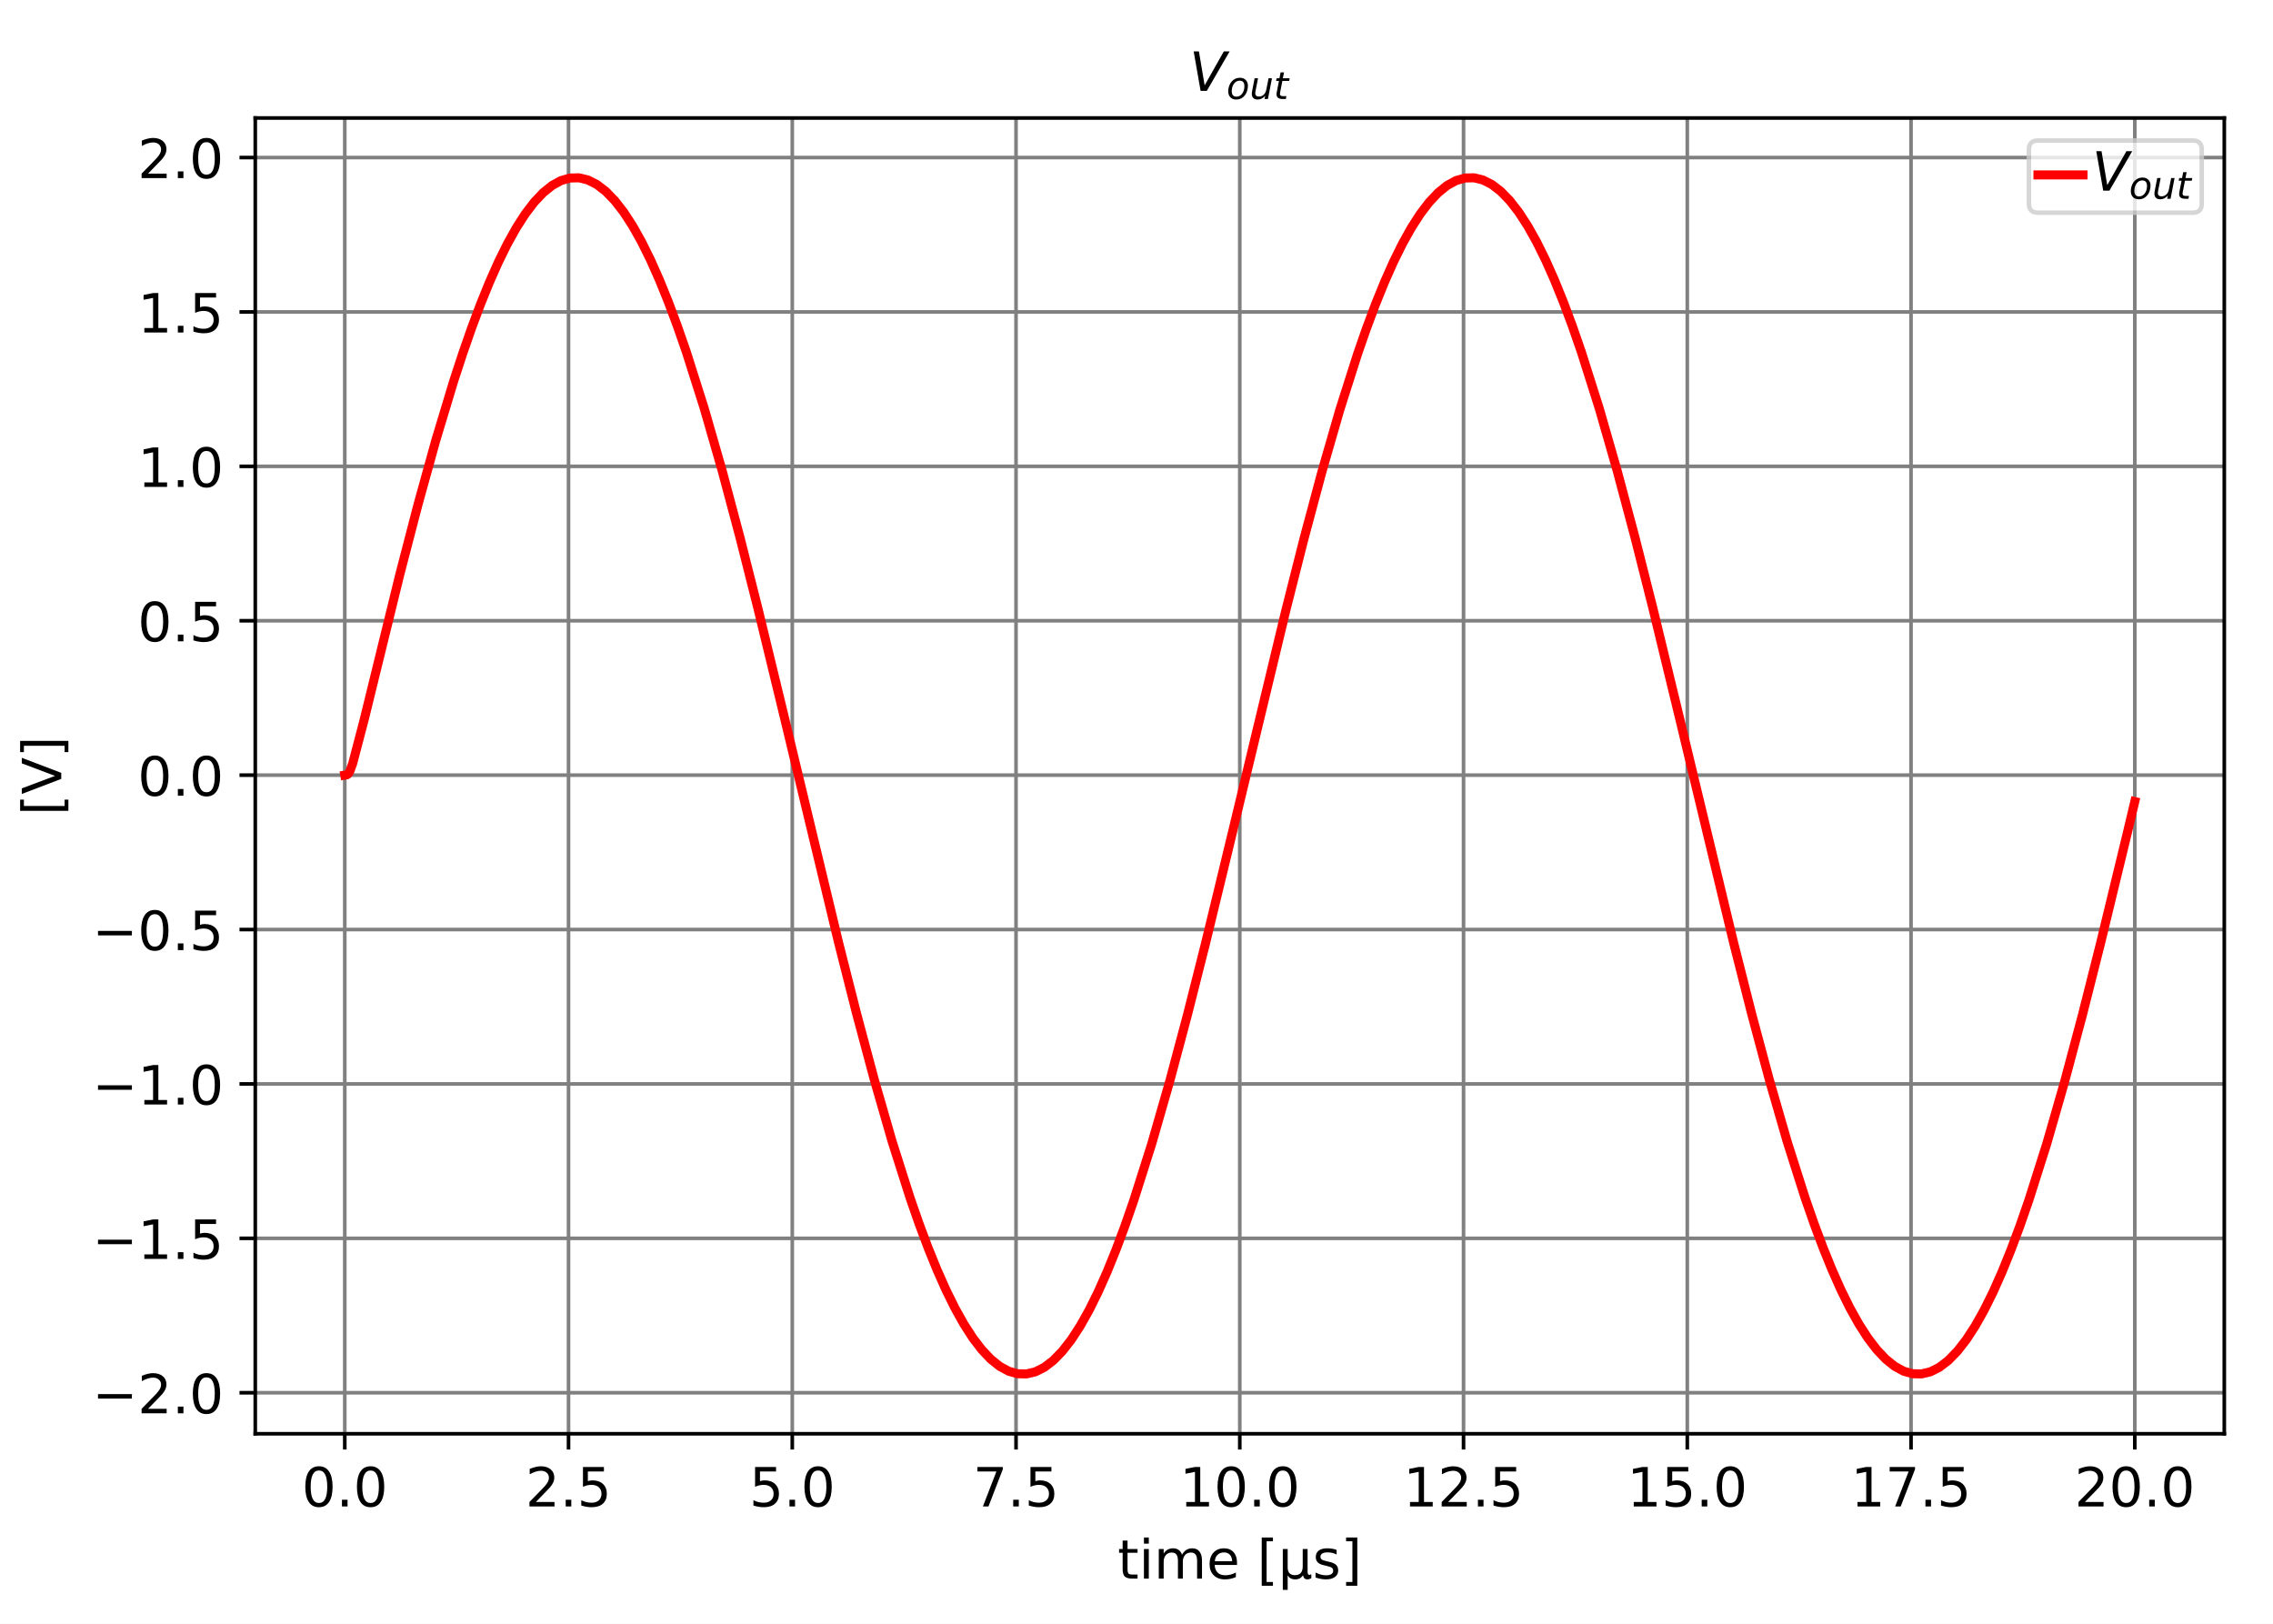
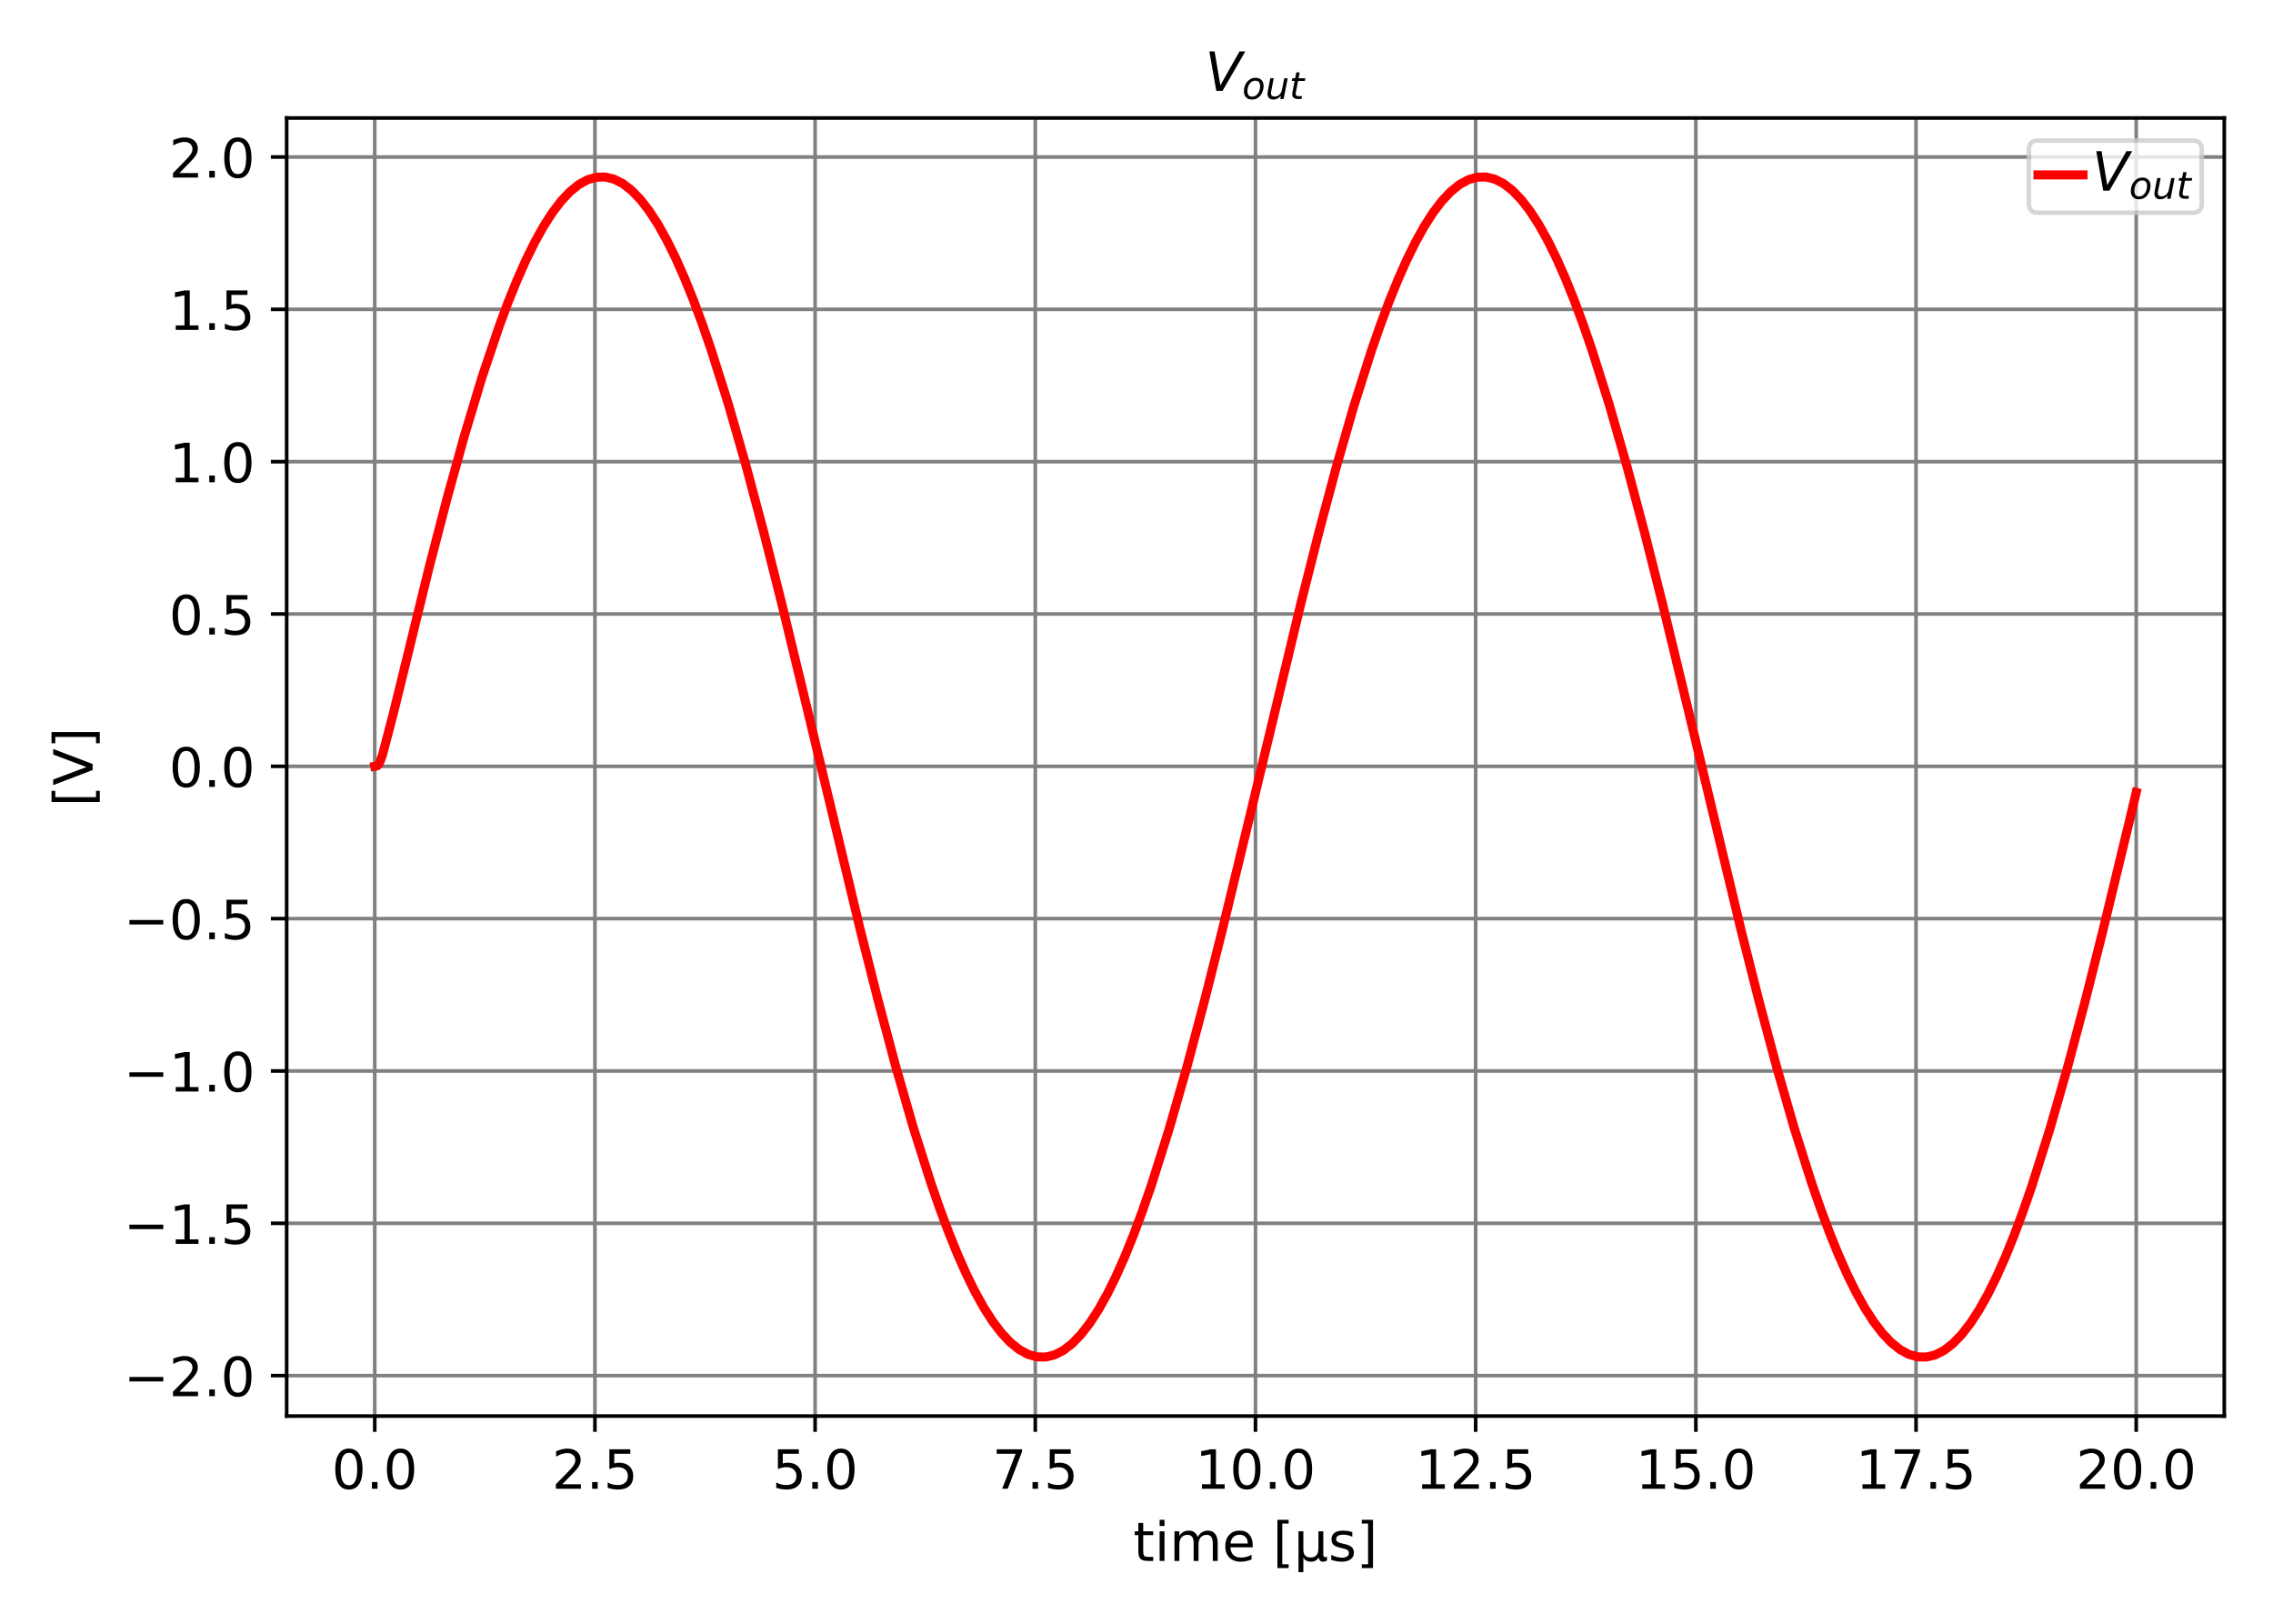
<svg xmlns="http://www.w3.org/2000/svg" xmlns:xlink="http://www.w3.org/1999/xlink" width="504pt" height="360pt" viewBox="0 0 504 360" version="1.1">
  <defs>
    <style type="text/css">*{stroke-linejoin: round; stroke-linecap: butt}</style>
  </defs>
  <g id="figure_1">
    <g id="patch_1">
      <path d="M 0 360  L 504 360  L 504 0  L 0 0  z " style="fill: #ffffff" />
    </g>
    <g id="axes_1">
      <g id="patch_2">
-         <path d="M 56.602 317.878  L 493.2 317.878  L 493.2 26.16  L 56.602 26.16  z " style="fill: #ffffff" />
+         <path d="M 63.563 313.957  L 493.2 313.957  L 493.2 26.16  L 63.563 26.16  z " style="fill: #ffffff" />
      </g>
      <g id="matplotlib.axis_1">
        <g id="xtick_1">
          <g id="line2d_1">
-             <path d="M 76.448 317.878  L 76.448 26.16  " clip-path="url(#p0d0475e244)" style="fill: none; stroke: #808080; stroke-width: 0.8; stroke-linecap: square" />
+             <path d="M 83.092 313.957  L 83.092 26.16  " clip-path="url(#p1dfd8fef47)" style="fill: none; stroke: #808080; stroke-width: 0.8; stroke-linecap: square" />
          </g>
          <g id="line2d_2">
            <defs>
-               <path id="md928098501" d="M 0 0  L 0 3.5  " style="stroke: #000000; stroke-width: 0.8" />
+               <path id="mad2e14d6d6" d="M 0 0  L 0 3.5  " style="stroke: #000000; stroke-width: 0.8" />
            </defs>
            <g>
-               <use xlink:href="#md928098501" x="76.448" y="317.878" style="stroke: #000000; stroke-width: 0.8" />
+               <use xlink:href="#mad2e14d6d6" x="83.092" y="313.957" style="stroke: #000000; stroke-width: 0.8" />
            </g>
          </g>
          <g id="text_1">
-             <g transform="translate(66.90582 333.9948) scale(0.12 -0.12)">
+             <g transform="translate(73.5499 330.0744) scale(0.12 -0.12)">
              <defs>
                <path id="DejaVuSans-13" d="M 2034 4250  Q 1547 4250 1301 3770  Q 1056 3291 1056 2328  Q 1056 1369 1301 889  Q 1547 409 2034 409  Q 2525 409 2770 889  Q 3016 1369 3016 2328  Q 3016 3291 2770 3770  Q 2525 4250 2034 4250  z M 2034 4750  Q 2819 4750 3233 4129  Q 3647 3509 3647 2328  Q 3647 1150 3233 529  Q 2819 -91 2034 -91  Q 1250 -91 836 529  Q 422 1150 422 2328  Q 422 3509 836 4129  Q 1250 4750 2034 4750  z " transform="scale(0.015625)" />
                <path id="DejaVuSans-11" d="M 684 794  L 1344 794  L 1344 0  L 684 0  L 684 794  z " transform="scale(0.015625)" />
              </defs>
              <use xlink:href="#DejaVuSans-13" />
              <use xlink:href="#DejaVuSans-11" transform="translate(63.625 0)" />
              <use xlink:href="#DejaVuSans-13" transform="translate(95.40625 0)" />
            </g>
          </g>
        </g>
        <g id="xtick_2">
          <g id="line2d_3">
-             <path d="M 126.061 317.878  L 126.061 26.16  " clip-path="url(#p0d0475e244)" style="fill: none; stroke: #808080; stroke-width: 0.8; stroke-linecap: square" />
+             <path d="M 131.914 313.957  L 131.914 26.16  " clip-path="url(#p1dfd8fef47)" style="fill: none; stroke: #808080; stroke-width: 0.8; stroke-linecap: square" />
          </g>
          <g id="line2d_4">
            <g>
-               <use xlink:href="#md928098501" x="126.061" y="317.878" style="stroke: #000000; stroke-width: 0.8" />
+               <use xlink:href="#mad2e14d6d6" x="131.914" y="313.957" style="stroke: #000000; stroke-width: 0.8" />
            </g>
          </g>
          <g id="text_2">
-             <g transform="translate(116.5192 333.9948) scale(0.12 -0.12)">
+             <g transform="translate(122.3723 330.0744) scale(0.12 -0.12)">
              <defs>
                <path id="DejaVuSans-15" d="M 1228 531  L 3431 531  L 3431 0  L 469 0  L 469 531  Q 828 903 1448 1529  Q 2069 2156 2228 2338  Q 2531 2678 2651 2914  Q 2772 3150 2772 3378  Q 2772 3750 2511 3984  Q 2250 4219 1831 4219  Q 1534 4219 1204 4116  Q 875 4013 500 3803  L 500 4441  Q 881 4594 1212 4672  Q 1544 4750 1819 4750  Q 2544 4750 2975 4387  Q 3406 4025 3406 3419  Q 3406 3131 3298 2873  Q 3191 2616 2906 2266  Q 2828 2175 2409 1742  Q 1991 1309 1228 531  z " transform="scale(0.015625)" />
                <path id="DejaVuSans-18" d="M 691 4666  L 3169 4666  L 3169 4134  L 1269 4134  L 1269 2991  Q 1406 3038 1543 3061  Q 1681 3084 1819 3084  Q 2600 3084 3056 2656  Q 3513 2228 3513 1497  Q 3513 744 3044 326  Q 2575 -91 1722 -91  Q 1428 -91 1123 -41  Q 819 9 494 109  L 494 744  Q 775 591 1075 516  Q 1375 441 1709 441  Q 2250 441 2565 725  Q 2881 1009 2881 1497  Q 2881 1984 2565 2268  Q 2250 2553 1709 2553  Q 1456 2553 1204 2497  Q 953 2441 691 2322  L 691 4666  z " transform="scale(0.015625)" />
              </defs>
              <use xlink:href="#DejaVuSans-15" />
              <use xlink:href="#DejaVuSans-11" transform="translate(63.625 0)" />
              <use xlink:href="#DejaVuSans-18" transform="translate(95.40625 0)" />
            </g>
          </g>
        </g>
        <g id="xtick_3">
          <g id="line2d_5">
-             <path d="M 175.674 317.878  L 175.674 26.16  " clip-path="url(#p0d0475e244)" style="fill: none; stroke: #808080; stroke-width: 0.8; stroke-linecap: square" />
+             <path d="M 180.737 313.957  L 180.737 26.16  " clip-path="url(#p1dfd8fef47)" style="fill: none; stroke: #808080; stroke-width: 0.8; stroke-linecap: square" />
          </g>
          <g id="line2d_6">
            <g>
-               <use xlink:href="#md928098501" x="175.674" y="317.878" style="stroke: #000000; stroke-width: 0.8" />
+               <use xlink:href="#mad2e14d6d6" x="180.737" y="313.957" style="stroke: #000000; stroke-width: 0.8" />
            </g>
          </g>
          <g id="text_3">
-             <g transform="translate(166.1326 333.9948) scale(0.12 -0.12)">
+             <g transform="translate(171.1947 330.0744) scale(0.12 -0.12)">
              <use xlink:href="#DejaVuSans-18" />
              <use xlink:href="#DejaVuSans-11" transform="translate(63.625 0)" />
              <use xlink:href="#DejaVuSans-13" transform="translate(95.40625 0)" />
            </g>
          </g>
        </g>
        <g id="xtick_4">
          <g id="line2d_7">
-             <path d="M 225.288 317.878  L 225.288 26.16  " clip-path="url(#p0d0475e244)" style="fill: none; stroke: #808080; stroke-width: 0.8; stroke-linecap: square" />
+             <path d="M 229.559 313.957  L 229.559 26.16  " clip-path="url(#p1dfd8fef47)" style="fill: none; stroke: #808080; stroke-width: 0.8; stroke-linecap: square" />
          </g>
          <g id="line2d_8">
            <g>
-               <use xlink:href="#md928098501" x="225.288" y="317.878" style="stroke: #000000; stroke-width: 0.8" />
+               <use xlink:href="#mad2e14d6d6" x="229.559" y="313.957" style="stroke: #000000; stroke-width: 0.8" />
            </g>
          </g>
          <g id="text_4">
-             <g transform="translate(215.7459 333.9948) scale(0.12 -0.12)">
+             <g transform="translate(220.0171 330.0744) scale(0.12 -0.12)">
              <defs>
                <path id="DejaVuSans-1a" d="M 525 4666  L 3525 4666  L 3525 4397  L 1831 0  L 1172 0  L 2766 4134  L 525 4134  L 525 4666  z " transform="scale(0.015625)" />
              </defs>
              <use xlink:href="#DejaVuSans-1a" />
              <use xlink:href="#DejaVuSans-11" transform="translate(63.625 0)" />
              <use xlink:href="#DejaVuSans-18" transform="translate(95.40625 0)" />
            </g>
          </g>
        </g>
        <g id="xtick_5">
          <g id="line2d_9">
-             <path d="M 274.901 317.878  L 274.901 26.16  " clip-path="url(#p0d0475e244)" style="fill: none; stroke: #808080; stroke-width: 0.8; stroke-linecap: square" />
+             <path d="M 278.381 313.957  L 278.381 26.16  " clip-path="url(#p1dfd8fef47)" style="fill: none; stroke: #808080; stroke-width: 0.8; stroke-linecap: square" />
          </g>
          <g id="line2d_10">
            <g>
-               <use xlink:href="#md928098501" x="274.901" y="317.878" style="stroke: #000000; stroke-width: 0.8" />
+               <use xlink:href="#mad2e14d6d6" x="278.381" y="313.957" style="stroke: #000000; stroke-width: 0.8" />
            </g>
          </g>
          <g id="text_5">
-             <g transform="translate(261.5418 333.9948) scale(0.12 -0.12)">
+             <g transform="translate(265.022 330.0744) scale(0.12 -0.12)">
              <defs>
                <path id="DejaVuSans-14" d="M 794 531  L 1825 531  L 1825 4091  L 703 3866  L 703 4441  L 1819 4666  L 2450 4666  L 2450 531  L 3481 531  L 3481 0  L 794 0  L 794 531  z " transform="scale(0.015625)" />
              </defs>
              <use xlink:href="#DejaVuSans-14" />
              <use xlink:href="#DejaVuSans-13" transform="translate(63.625 0)" />
              <use xlink:href="#DejaVuSans-11" transform="translate(127.25 0)" />
              <use xlink:href="#DejaVuSans-13" transform="translate(159.0312 0)" />
            </g>
          </g>
        </g>
        <g id="xtick_6">
          <g id="line2d_11">
-             <path d="M 324.515 317.878  L 324.515 26.16  " clip-path="url(#p0d0475e244)" style="fill: none; stroke: #808080; stroke-width: 0.8; stroke-linecap: square" />
+             <path d="M 327.204 313.957  L 327.204 26.16  " clip-path="url(#p1dfd8fef47)" style="fill: none; stroke: #808080; stroke-width: 0.8; stroke-linecap: square" />
          </g>
          <g id="line2d_12">
            <g>
-               <use xlink:href="#md928098501" x="324.515" y="317.878" style="stroke: #000000; stroke-width: 0.8" />
+               <use xlink:href="#mad2e14d6d6" x="327.204" y="313.957" style="stroke: #000000; stroke-width: 0.8" />
            </g>
          </g>
          <g id="text_6">
-             <g transform="translate(311.1552 333.9948) scale(0.12 -0.12)">
+             <g transform="translate(313.8444 330.0744) scale(0.12 -0.12)">
              <use xlink:href="#DejaVuSans-14" />
              <use xlink:href="#DejaVuSans-15" transform="translate(63.625 0)" />
              <use xlink:href="#DejaVuSans-11" transform="translate(127.25 0)" />
              <use xlink:href="#DejaVuSans-18" transform="translate(159.0312 0)" />
            </g>
          </g>
        </g>
        <g id="xtick_7">
          <g id="line2d_13">
-             <path d="M 374.128 317.878  L 374.128 26.16  " clip-path="url(#p0d0475e244)" style="fill: none; stroke: #808080; stroke-width: 0.8; stroke-linecap: square" />
+             <path d="M 376.026 313.957  L 376.026 26.16  " clip-path="url(#p1dfd8fef47)" style="fill: none; stroke: #808080; stroke-width: 0.8; stroke-linecap: square" />
          </g>
          <g id="line2d_14">
            <g>
-               <use xlink:href="#md928098501" x="374.128" y="317.878" style="stroke: #000000; stroke-width: 0.8" />
+               <use xlink:href="#mad2e14d6d6" x="376.026" y="313.957" style="stroke: #000000; stroke-width: 0.8" />
            </g>
          </g>
          <g id="text_7">
-             <g transform="translate(360.7685 333.9948) scale(0.12 -0.12)">
+             <g transform="translate(362.6668 330.0744) scale(0.12 -0.12)">
              <use xlink:href="#DejaVuSans-14" />
              <use xlink:href="#DejaVuSans-18" transform="translate(63.625 0)" />
              <use xlink:href="#DejaVuSans-11" transform="translate(127.25 0)" />
              <use xlink:href="#DejaVuSans-13" transform="translate(159.0312 0)" />
            </g>
          </g>
        </g>
        <g id="xtick_8">
          <g id="line2d_15">
-             <path d="M 423.741 317.878  L 423.741 26.16  " clip-path="url(#p0d0475e244)" style="fill: none; stroke: #808080; stroke-width: 0.8; stroke-linecap: square" />
+             <path d="M 424.849 313.957  L 424.849 26.16  " clip-path="url(#p1dfd8fef47)" style="fill: none; stroke: #808080; stroke-width: 0.8; stroke-linecap: square" />
          </g>
          <g id="line2d_16">
            <g>
-               <use xlink:href="#md928098501" x="423.741" y="317.878" style="stroke: #000000; stroke-width: 0.8" />
+               <use xlink:href="#mad2e14d6d6" x="424.849" y="313.957" style="stroke: #000000; stroke-width: 0.8" />
            </g>
          </g>
          <g id="text_8">
-             <g transform="translate(410.3819 333.9948) scale(0.12 -0.12)">
+             <g transform="translate(411.4893 330.0744) scale(0.12 -0.12)">
              <use xlink:href="#DejaVuSans-14" />
              <use xlink:href="#DejaVuSans-1a" transform="translate(63.625 0)" />
              <use xlink:href="#DejaVuSans-11" transform="translate(127.25 0)" />
              <use xlink:href="#DejaVuSans-18" transform="translate(159.0312 0)" />
            </g>
          </g>
        </g>
        <g id="xtick_9">
          <g id="line2d_17">
-             <path d="M 473.355 317.878  L 473.355 26.16  " clip-path="url(#p0d0475e244)" style="fill: none; stroke: #808080; stroke-width: 0.8; stroke-linecap: square" />
+             <path d="M 473.671 313.957  L 473.671 26.16  " clip-path="url(#p1dfd8fef47)" style="fill: none; stroke: #808080; stroke-width: 0.8; stroke-linecap: square" />
          </g>
          <g id="line2d_18">
            <g>
-               <use xlink:href="#md928098501" x="473.355" y="317.878" style="stroke: #000000; stroke-width: 0.8" />
+               <use xlink:href="#mad2e14d6d6" x="473.671" y="313.957" style="stroke: #000000; stroke-width: 0.8" />
            </g>
          </g>
          <g id="text_9">
-             <g transform="translate(459.9953 333.9948) scale(0.12 -0.12)">
+             <g transform="translate(460.3117 330.0744) scale(0.12 -0.12)">
              <use xlink:href="#DejaVuSans-15" />
              <use xlink:href="#DejaVuSans-13" transform="translate(63.625 0)" />
              <use xlink:href="#DejaVuSans-11" transform="translate(127.25 0)" />
              <use xlink:href="#DejaVuSans-13" transform="translate(159.0312 0)" />
            </g>
          </g>
        </g>
        <g id="text_10">
-           <g transform="translate(247.814 349.9958) scale(0.12 -0.12)">
+           <g transform="translate(251.2942 346.0753) scale(0.12 -0.12)">
            <defs>
              <path id="DejaVuSans-57" d="M 1172 4494  L 1172 3500  L 2356 3500  L 2356 3053  L 1172 3053  L 1172 1153  Q 1172 725 1289 603  Q 1406 481 1766 481  L 2356 481  L 2356 0  L 1766 0  Q 1100 0 847 248  Q 594 497 594 1153  L 594 3053  L 172 3053  L 172 3500  L 594 3500  L 594 4494  L 1172 4494  z " transform="scale(0.015625)" />
              <path id="DejaVuSans-4c" d="M 603 3500  L 1178 3500  L 1178 0  L 603 0  L 603 3500  z M 603 4863  L 1178 4863  L 1178 4134  L 603 4134  L 603 4863  z " transform="scale(0.015625)" />
              <path id="DejaVuSans-50" d="M 3328 2828  Q 3544 3216 3844 3400  Q 4144 3584 4550 3584  Q 5097 3584 5394 3201  Q 5691 2819 5691 2113  L 5691 0  L 5113 0  L 5113 2094  Q 5113 2597 4934 2840  Q 4756 3084 4391 3084  Q 3944 3084 3684 2787  Q 3425 2491 3425 1978  L 3425 0  L 2847 0  L 2847 2094  Q 2847 2600 2669 2842  Q 2491 3084 2119 3084  Q 1678 3084 1418 2786  Q 1159 2488 1159 1978  L 1159 0  L 581 0  L 581 3500  L 1159 3500  L 1159 2956  Q 1356 3278 1631 3431  Q 1906 3584 2284 3584  Q 2666 3584 2933 3390  Q 3200 3197 3328 2828  z " transform="scale(0.015625)" />
              <path id="DejaVuSans-48" d="M 3597 1894  L 3597 1613  L 953 1613  Q 991 1019 1311 708  Q 1631 397 2203 397  Q 2534 397 2845 478  Q 3156 559 3463 722  L 3463 178  Q 3153 47 2828 -22  Q 2503 -91 2169 -91  Q 1331 -91 842 396  Q 353 884 353 1716  Q 353 2575 817 3079  Q 1281 3584 2069 3584  Q 2775 3584 3186 3129  Q 3597 2675 3597 1894  z M 3022 2063  Q 3016 2534 2758 2815  Q 2500 3097 2075 3097  Q 1594 3097 1305 2825  Q 1016 2553 972 2059  L 3022 2063  z " transform="scale(0.015625)" />
              <path id="DejaVuSans-3" transform="scale(0.015625)" />
              <path id="DejaVuSans-3e" d="M 550 4863  L 1875 4863  L 1875 4416  L 1125 4416  L 1125 -397  L 1875 -397  L 1875 -844  L 550 -844  L 550 4863  z " transform="scale(0.015625)" />
              <path id="DejaVuSans-77" d="M 544 -1331  L 544 3500  L 1119 3500  L 1119 1325  Q 1119 872 1334 640  Q 1550 409 1972 409  Q 2434 409 2667 671  Q 2900 934 2900 1459  L 2900 3500  L 3475 3500  L 3475 806  Q 3475 619 3529 530  Q 3584 441 3700 441  Q 3728 441 3778 458  Q 3828 475 3916 513  L 3916 50  Q 3788 -22 3673 -56  Q 3559 -91 3450 -91  Q 3234 -91 3106 31  Q 2978 153 2931 403  Q 2775 156 2548 32  Q 2322 -91 2016 -91  Q 1697 -91 1473 31  Q 1250 153 1119 397  L 1119 -1331  L 544 -1331  z " transform="scale(0.015625)" />
              <path id="DejaVuSans-56" d="M 2834 3397  L 2834 2853  Q 2591 2978 2328 3040  Q 2066 3103 1784 3103  Q 1356 3103 1142 2972  Q 928 2841 928 2578  Q 928 2378 1081 2264  Q 1234 2150 1697 2047  L 1894 2003  Q 2506 1872 2764 1633  Q 3022 1394 3022 966  Q 3022 478 2636 193  Q 2250 -91 1575 -91  Q 1294 -91 989 -36  Q 684 19 347 128  L 347 722  Q 666 556 975 473  Q 1284 391 1588 391  Q 1994 391 2212 530  Q 2431 669 2431 922  Q 2431 1156 2273 1281  Q 2116 1406 1581 1522  L 1381 1569  Q 847 1681 609 1914  Q 372 2147 372 2553  Q 372 3047 722 3315  Q 1072 3584 1716 3584  Q 2034 3584 2315 3537  Q 2597 3491 2834 3397  z " transform="scale(0.015625)" />
              <path id="DejaVuSans-40" d="M 1947 4863  L 1947 -844  L 622 -844  L 622 -397  L 1369 -397  L 1369 4416  L 622 4416  L 622 4863  L 1947 4863  z " transform="scale(0.015625)" />
            </defs>
            <use xlink:href="#DejaVuSans-57" />
            <use xlink:href="#DejaVuSans-4c" transform="translate(39.20312 0)" />
            <use xlink:href="#DejaVuSans-50" transform="translate(66.98438 0)" />
            <use xlink:href="#DejaVuSans-48" transform="translate(164.3906 0)" />
            <use xlink:href="#DejaVuSans-3" transform="translate(225.9219 0)" />
            <use xlink:href="#DejaVuSans-3e" transform="translate(257.7031 0)" />
            <use xlink:href="#DejaVuSans-77" transform="translate(296.7188 0)" />
            <use xlink:href="#DejaVuSans-56" transform="translate(360.3438 0)" />
            <use xlink:href="#DejaVuSans-40" transform="translate(412.4375 0)" />
          </g>
        </g>
      </g>
      <g id="matplotlib.axis_2">
        <g id="ytick_1">
          <g id="line2d_19">
-             <path d="M 56.602 308.787  L 493.2 308.787  " clip-path="url(#p0d0475e244)" style="fill: none; stroke: #808080; stroke-width: 0.8; stroke-linecap: square" />
+             <path d="M 63.563 304.989  L 493.2 304.989  " clip-path="url(#p1dfd8fef47)" style="fill: none; stroke: #808080; stroke-width: 0.8; stroke-linecap: square" />
          </g>
          <g id="line2d_20">
            <defs>
-               <path id="m45d5087385" d="M 0 0  L -3.5 0  " style="stroke: #000000; stroke-width: 0.8" />
+               <path id="m0befc36c35" d="M 0 0  L -3.5 0  " style="stroke: #000000; stroke-width: 0.8" />
            </defs>
            <g>
-               <use xlink:href="#m45d5087385" x="56.602" y="308.787" style="stroke: #000000; stroke-width: 0.8" />
+               <use xlink:href="#m0befc36c35" x="63.563" y="304.989" style="stroke: #000000; stroke-width: 0.8" />
            </g>
          </g>
          <g id="text_11">
-             <g transform="translate(20.46297 313.3461) scale(0.12 -0.12)">
+             <g transform="translate(27.42344 309.5478) scale(0.12 -0.12)">
              <defs>
                <path id="DejaVuSans-c9c" d="M 678 2272  L 4684 2272  L 4684 1741  L 678 1741  L 678 2272  z " transform="scale(0.015625)" />
              </defs>
              <use xlink:href="#DejaVuSans-c9c" />
              <use xlink:href="#DejaVuSans-15" transform="translate(83.79688 0)" />
              <use xlink:href="#DejaVuSans-11" transform="translate(147.4219 0)" />
              <use xlink:href="#DejaVuSans-13" transform="translate(179.2031 0)" />
            </g>
          </g>
        </g>
        <g id="ytick_2">
          <g id="line2d_21">
-             <path d="M 56.602 274.555  L 493.2 274.555  " clip-path="url(#p0d0475e244)" style="fill: none; stroke: #808080; stroke-width: 0.8; stroke-linecap: square" />
+             <path d="M 63.563 271.217  L 493.2 271.217  " clip-path="url(#p1dfd8fef47)" style="fill: none; stroke: #808080; stroke-width: 0.8; stroke-linecap: square" />
          </g>
          <g id="line2d_22">
            <g>
-               <use xlink:href="#m45d5087385" x="56.602" y="274.555" style="stroke: #000000; stroke-width: 0.8" />
+               <use xlink:href="#m0befc36c35" x="63.563" y="271.217" style="stroke: #000000; stroke-width: 0.8" />
            </g>
          </g>
          <g id="text_12">
-             <g transform="translate(20.46297 279.1138) scale(0.12 -0.12)">
+             <g transform="translate(27.42344 275.7755) scale(0.12 -0.12)">
              <use xlink:href="#DejaVuSans-c9c" />
              <use xlink:href="#DejaVuSans-14" transform="translate(83.79688 0)" />
              <use xlink:href="#DejaVuSans-11" transform="translate(147.4219 0)" />
              <use xlink:href="#DejaVuSans-18" transform="translate(179.2031 0)" />
            </g>
          </g>
        </g>
        <g id="ytick_3">
          <g id="line2d_23">
-             <path d="M 56.602 240.323  L 493.2 240.323  " clip-path="url(#p0d0475e244)" style="fill: none; stroke: #808080; stroke-width: 0.8; stroke-linecap: square" />
+             <path d="M 63.563 237.445  L 493.2 237.445  " clip-path="url(#p1dfd8fef47)" style="fill: none; stroke: #808080; stroke-width: 0.8; stroke-linecap: square" />
          </g>
          <g id="line2d_24">
            <g>
-               <use xlink:href="#m45d5087385" x="56.602" y="240.323" style="stroke: #000000; stroke-width: 0.8" />
+               <use xlink:href="#m0befc36c35" x="63.563" y="237.445" style="stroke: #000000; stroke-width: 0.8" />
            </g>
          </g>
          <g id="text_13">
-             <g transform="translate(20.46297 244.8815) scale(0.12 -0.12)">
+             <g transform="translate(27.42344 242.0033) scale(0.12 -0.12)">
              <use xlink:href="#DejaVuSans-c9c" />
              <use xlink:href="#DejaVuSans-14" transform="translate(83.79688 0)" />
              <use xlink:href="#DejaVuSans-11" transform="translate(147.4219 0)" />
              <use xlink:href="#DejaVuSans-13" transform="translate(179.2031 0)" />
            </g>
          </g>
        </g>
        <g id="ytick_4">
          <g id="line2d_25">
-             <path d="M 56.602 206.091  L 493.2 206.091  " clip-path="url(#p0d0475e244)" style="fill: none; stroke: #808080; stroke-width: 0.8; stroke-linecap: square" />
+             <path d="M 63.563 203.673  L 493.2 203.673  " clip-path="url(#p1dfd8fef47)" style="fill: none; stroke: #808080; stroke-width: 0.8; stroke-linecap: square" />
          </g>
          <g id="line2d_26">
            <g>
-               <use xlink:href="#m45d5087385" x="56.602" y="206.091" style="stroke: #000000; stroke-width: 0.8" />
+               <use xlink:href="#m0befc36c35" x="63.563" y="203.673" style="stroke: #000000; stroke-width: 0.8" />
            </g>
          </g>
          <g id="text_14">
-             <g transform="translate(20.46297 210.6493) scale(0.12 -0.12)">
+             <g transform="translate(27.42344 208.2311) scale(0.12 -0.12)">
              <use xlink:href="#DejaVuSans-c9c" />
              <use xlink:href="#DejaVuSans-13" transform="translate(83.79688 0)" />
              <use xlink:href="#DejaVuSans-11" transform="translate(147.4219 0)" />
              <use xlink:href="#DejaVuSans-18" transform="translate(179.2031 0)" />
            </g>
          </g>
        </g>
        <g id="ytick_5">
          <g id="line2d_27">
-             <path d="M 56.602 171.858  L 493.2 171.858  " clip-path="url(#p0d0475e244)" style="fill: none; stroke: #808080; stroke-width: 0.8; stroke-linecap: square" />
+             <path d="M 63.563 169.9  L 493.2 169.9  " clip-path="url(#p1dfd8fef47)" style="fill: none; stroke: #808080; stroke-width: 0.8; stroke-linecap: square" />
          </g>
          <g id="line2d_28">
            <g>
-               <use xlink:href="#m45d5087385" x="56.602" y="171.858" style="stroke: #000000; stroke-width: 0.8" />
+               <use xlink:href="#m0befc36c35" x="63.563" y="169.9" style="stroke: #000000; stroke-width: 0.8" />
            </g>
          </g>
          <g id="text_15">
-             <g transform="translate(30.51859 176.417) scale(0.12 -0.12)">
+             <g transform="translate(37.47906 174.4589) scale(0.12 -0.12)">
              <use xlink:href="#DejaVuSans-13" />
              <use xlink:href="#DejaVuSans-11" transform="translate(63.625 0)" />
              <use xlink:href="#DejaVuSans-13" transform="translate(95.40625 0)" />
            </g>
          </g>
        </g>
        <g id="ytick_6">
          <g id="line2d_29">
-             <path d="M 56.602 137.626  L 493.2 137.626  " clip-path="url(#p0d0475e244)" style="fill: none; stroke: #808080; stroke-width: 0.8; stroke-linecap: square" />
+             <path d="M 63.563 136.128  L 493.2 136.128  " clip-path="url(#p1dfd8fef47)" style="fill: none; stroke: #808080; stroke-width: 0.8; stroke-linecap: square" />
          </g>
          <g id="line2d_30">
            <g>
-               <use xlink:href="#m45d5087385" x="56.602" y="137.626" style="stroke: #000000; stroke-width: 0.8" />
+               <use xlink:href="#m0befc36c35" x="63.563" y="136.128" style="stroke: #000000; stroke-width: 0.8" />
            </g>
          </g>
          <g id="text_16">
-             <g transform="translate(30.51859 142.1847) scale(0.12 -0.12)">
+             <g transform="translate(37.47906 140.6867) scale(0.12 -0.12)">
              <use xlink:href="#DejaVuSans-13" />
              <use xlink:href="#DejaVuSans-11" transform="translate(63.625 0)" />
              <use xlink:href="#DejaVuSans-18" transform="translate(95.40625 0)" />
            </g>
          </g>
        </g>
        <g id="ytick_7">
          <g id="line2d_31">
-             <path d="M 56.602 103.394  L 493.2 103.394  " clip-path="url(#p0d0475e244)" style="fill: none; stroke: #808080; stroke-width: 0.8; stroke-linecap: square" />
+             <path d="M 63.563 102.356  L 493.2 102.356  " clip-path="url(#p1dfd8fef47)" style="fill: none; stroke: #808080; stroke-width: 0.8; stroke-linecap: square" />
          </g>
          <g id="line2d_32">
            <g>
-               <use xlink:href="#m45d5087385" x="56.602" y="103.394" style="stroke: #000000; stroke-width: 0.8" />
+               <use xlink:href="#m0befc36c35" x="63.563" y="102.356" style="stroke: #000000; stroke-width: 0.8" />
            </g>
          </g>
          <g id="text_17">
-             <g transform="translate(30.51859 107.9525) scale(0.12 -0.12)">
+             <g transform="translate(37.47906 106.9145) scale(0.12 -0.12)">
              <use xlink:href="#DejaVuSans-14" />
              <use xlink:href="#DejaVuSans-11" transform="translate(63.625 0)" />
              <use xlink:href="#DejaVuSans-13" transform="translate(95.40625 0)" />
            </g>
          </g>
        </g>
        <g id="ytick_8">
          <g id="line2d_33">
-             <path d="M 56.602 69.162  L 493.2 69.162  " clip-path="url(#p0d0475e244)" style="fill: none; stroke: #808080; stroke-width: 0.8; stroke-linecap: square" />
+             <path d="M 63.563 68.584  L 493.2 68.584  " clip-path="url(#p1dfd8fef47)" style="fill: none; stroke: #808080; stroke-width: 0.8; stroke-linecap: square" />
          </g>
          <g id="line2d_34">
            <g>
-               <use xlink:href="#m45d5087385" x="56.602" y="69.162" style="stroke: #000000; stroke-width: 0.8" />
+               <use xlink:href="#m0befc36c35" x="63.563" y="68.584" style="stroke: #000000; stroke-width: 0.8" />
            </g>
          </g>
          <g id="text_18">
-             <g transform="translate(30.51859 73.72018) scale(0.12 -0.12)">
+             <g transform="translate(37.47906 73.14227) scale(0.12 -0.12)">
              <use xlink:href="#DejaVuSans-14" />
              <use xlink:href="#DejaVuSans-11" transform="translate(63.625 0)" />
              <use xlink:href="#DejaVuSans-18" transform="translate(95.40625 0)" />
            </g>
          </g>
        </g>
        <g id="ytick_9">
          <g id="line2d_35">
-             <path d="M 56.602 34.929  L 493.2 34.929  " clip-path="url(#p0d0475e244)" style="fill: none; stroke: #808080; stroke-width: 0.8; stroke-linecap: square" />
+             <path d="M 63.563 34.811  L 493.2 34.811  " clip-path="url(#p1dfd8fef47)" style="fill: none; stroke: #808080; stroke-width: 0.8; stroke-linecap: square" />
          </g>
          <g id="line2d_36">
            <g>
-               <use xlink:href="#m45d5087385" x="56.602" y="34.929" style="stroke: #000000; stroke-width: 0.8" />
+               <use xlink:href="#m0befc36c35" x="63.563" y="34.811" style="stroke: #000000; stroke-width: 0.8" />
            </g>
          </g>
          <g id="text_19">
-             <g transform="translate(30.51859 39.48791) scale(0.12 -0.12)">
+             <g transform="translate(37.47906 39.37006) scale(0.12 -0.12)">
              <use xlink:href="#DejaVuSans-15" />
              <use xlink:href="#DejaVuSans-11" transform="translate(63.625 0)" />
              <use xlink:href="#DejaVuSans-13" transform="translate(95.40625 0)" />
            </g>
          </g>
        </g>
        <g id="text_20">
-           <g transform="translate(13.58016 180.8051) rotate(-90) scale(0.12 -0.12)">
+           <g transform="translate(20.54062 178.8448) rotate(-90) scale(0.12 -0.12)">
            <defs>
              <path id="DejaVuSans-39" d="M 1831 0  L 50 4666  L 709 4666  L 2188 738  L 3669 4666  L 4325 4666  L 2547 0  L 1831 0  z " transform="scale(0.015625)" />
            </defs>
            <use xlink:href="#DejaVuSans-3e" />
            <use xlink:href="#DejaVuSans-39" transform="translate(39.01562 0)" />
            <use xlink:href="#DejaVuSans-40" transform="translate(107.4219 0)" />
          </g>
        </g>
      </g>
      <g id="line2d_37">
-         <path d="M 76.448 171.858  L 76.946 171.772  L 77.185 171.598  L 77.559 171.025  L 78.198 169.282  L 80.746 159.579  L 88.684 127.235  L 92.654 111.982  L 96.623 97.66  L 100.592 84.514  L 102.576 78.455  L 104.561 72.757  L 106.545 67.453  L 108.53 62.559  L 110.514 58.092  L 112.499 54.073  L 114.483 50.513  L 116.468 47.427  L 118.452 44.827  L 120.437 42.722  L 122.422 41.122  L 124.406 40.035  L 126.391 39.467  L 128.375 39.422  L 130.36 39.902  L 132.344 40.907  L 134.329 42.436  L 136.313 44.481  L 138.298 47.036  L 140.282 50.09  L 142.267 53.63  L 144.251 57.642  L 146.236 62.108  L 148.221 67.011  L 150.205 72.331  L 152.19 78.045  L 156.159 90.563  L 160.128 104.365  L 164.097 119.23  L 168.066 134.921  L 174.019 159.458  L 185.927 208.923  L 189.896 224.573  L 193.865 239.388  L 197.834 253.137  L 201.803 265.606  L 203.787 271.3  L 205.772 276.604  L 207.757 281.497  L 209.741 285.962  L 211.726 289.98  L 213.71 293.538  L 215.695 296.621  L 217.679 299.219  L 219.664 301.32  L 221.648 302.917  L 223.633 304.002  L 225.617 304.57  L 227.602 304.618  L 229.586 304.142  L 231.571 303.144  L 233.556 301.624  L 235.54 299.589  L 237.525 297.044  L 239.509 294  L 241.494 290.469  L 243.478 286.466  L 245.463 282.006  L 247.447 277.109  L 249.432 271.794  L 251.416 266.083  L 255.385 253.568  L 259.354 239.766  L 263.324 224.898  L 267.293 209.202  L 273.246 184.652  L 285.153 135.16  L 289.122 119.501  L 293.092 104.678  L 297.061 90.924  L 301.03 78.451  L 303.014 72.756  L 304.999 67.451  L 306.983 62.557  L 308.968 58.091  L 310.952 54.071  L 312.937 50.511  L 314.921 47.425  L 316.906 44.825  L 318.891 42.72  L 320.875 41.121  L 322.86 40.033  L 324.844 39.465  L 326.829 39.42  L 328.813 39.9  L 330.798 40.906  L 332.782 42.434  L 334.767 44.479  L 336.751 47.034  L 338.736 50.088  L 340.72 53.628  L 342.705 57.64  L 344.689 62.107  L 346.674 67.01  L 348.659 72.329  L 350.643 78.043  L 354.612 90.562  L 358.581 104.363  L 362.55 119.228  L 366.519 134.919  L 372.473 159.457  L 384.38 208.921  L 388.349 224.571  L 392.318 239.386  L 396.287 253.135  L 400.256 265.605  L 402.241 271.298  L 404.226 276.602  L 406.21 281.495  L 408.195 285.96  L 410.179 289.978  L 412.164 293.536  L 414.148 296.619  L 416.133 299.217  L 418.117 301.318  L 420.102 302.915  L 422.086 304  L 424.071 304.568  L 426.055 304.616  L 428.04 304.14  L 430.024 303.142  L 432.009 301.622  L 433.994 299.587  L 435.978 297.042  L 437.963 293.998  L 439.947 290.468  L 441.932 286.464  L 443.916 282.005  L 445.901 277.107  L 447.885 271.792  L 449.87 266.081  L 453.839 253.566  L 457.808 239.764  L 461.777 224.896  L 465.746 209.2  L 471.7 184.65  L 473.355 177.712  L 473.355 177.712  " clip-path="url(#p0d0475e244)" style="fill: none; stroke: #ff0000; stroke-width: 2; stroke-linecap: square" />
+         <path d="M 83.092 169.9  L 83.583 169.815  L 83.818 169.643  L 84.185 169.078  L 84.815 167.359  L 87.322 157.786  L 95.133 125.876  L 99.039 110.829  L 102.945 96.699  L 106.851 83.729  L 110.757 72.13  L 112.71 66.898  L 114.662 62.07  L 116.615 57.663  L 118.568 53.698  L 120.521 50.186  L 122.474 47.141  L 124.427 44.576  L 126.38 42.499  L 128.333 40.921  L 130.286 39.849  L 132.239 39.288  L 134.191 39.243  L 136.144 39.717  L 138.097 40.709  L 140.05 42.217  L 142.003 44.235  L 143.956 46.755  L 145.909 49.768  L 147.862 53.261  L 149.815 57.219  L 151.767 61.625  L 153.72 66.462  L 155.673 71.71  L 157.626 77.348  L 161.532 89.698  L 165.438 103.314  L 169.344 117.979  L 173.249 133.459  L 179.108 157.667  L 190.825 206.467  L 194.731 221.906  L 198.637 236.522  L 202.543 250.087  L 206.449 262.388  L 208.401 268.006  L 210.354 273.238  L 212.307 278.066  L 214.26 282.47  L 216.213 286.435  L 218.166 289.944  L 220.119 292.986  L 222.072 295.549  L 224.025 297.622  L 225.978 299.197  L 227.93 300.268  L 229.883 300.829  L 231.836 300.875  L 233.789 300.406  L 235.742 299.421  L 237.695 297.922  L 239.648 295.914  L 241.601 293.404  L 243.554 290.401  L 245.506 286.917  L 247.459 282.968  L 249.412 278.568  L 251.365 273.736  L 253.318 268.493  L 255.271 262.859  L 259.177 250.512  L 263.083 236.895  L 266.988 222.227  L 270.894 206.742  L 276.753 182.522  L 288.47 133.695  L 292.376 118.247  L 296.282 103.623  L 300.188 90.054  L 304.093 77.748  L 306.046 72.13  L 307.999 66.896  L 309.952 62.067  L 311.905 57.662  L 313.858 53.696  L 315.811 50.184  L 317.764 47.139  L 319.717 44.574  L 321.669 42.498  L 323.622 40.919  L 325.575 39.847  L 327.528 39.286  L 329.481 39.242  L 331.434 39.715  L 333.387 40.707  L 335.34 42.215  L 337.293 44.233  L 339.246 46.754  L 341.198 49.766  L 343.151 53.259  L 345.104 57.217  L 347.057 61.623  L 349.01 66.461  L 350.963 71.709  L 352.916 77.346  L 356.822 89.696  L 360.727 103.312  L 364.633 117.977  L 368.539 133.457  L 374.398 157.665  L 386.115 206.465  L 390.021 221.905  L 393.927 236.521  L 397.832 250.085  L 401.738 262.387  L 403.691 268.004  L 405.644 273.236  L 407.597 278.064  L 409.55 282.468  L 411.503 286.433  L 413.456 289.943  L 415.408 292.985  L 417.361 295.547  L 419.314 297.62  L 421.267 299.195  L 423.22 300.266  L 425.173 300.827  L 427.126 300.874  L 429.079 300.405  L 431.032 299.419  L 432.985 297.92  L 434.937 295.912  L 436.89 293.402  L 438.843 290.399  L 440.796 286.915  L 442.749 282.966  L 444.702 278.566  L 446.655 273.735  L 448.608 268.491  L 450.561 262.857  L 454.466 250.51  L 458.372 236.893  L 462.278 222.225  L 466.184 206.74  L 472.042 182.52  L 473.671 175.675  L 473.671 175.675  " clip-path="url(#p1dfd8fef47)" style="fill: none; stroke: #ff0000; stroke-width: 2; stroke-linecap: square" />
      </g>
      <g id="patch_3">
-         <path d="M 56.602 317.878  L 56.602 26.16  " style="fill: none; stroke: #000000; stroke-width: 0.8; stroke-linejoin: miter; stroke-linecap: square" />
+         <path d="M 63.563 313.957  L 63.563 26.16  " style="fill: none; stroke: #000000; stroke-width: 0.8; stroke-linejoin: miter; stroke-linecap: square" />
      </g>
      <g id="patch_4">
-         <path d="M 493.2 317.878  L 493.2 26.16  " style="fill: none; stroke: #000000; stroke-width: 0.8; stroke-linejoin: miter; stroke-linecap: square" />
+         <path d="M 493.2 313.957  L 493.2 26.16  " style="fill: none; stroke: #000000; stroke-width: 0.8; stroke-linejoin: miter; stroke-linecap: square" />
      </g>
      <g id="patch_5">
-         <path d="M 56.602 317.878  L 493.2 317.878  " style="fill: none; stroke: #000000; stroke-width: 0.8; stroke-linejoin: miter; stroke-linecap: square" />
+         <path d="M 63.563 313.957  L 493.2 313.957  " style="fill: none; stroke: #000000; stroke-width: 0.8; stroke-linejoin: miter; stroke-linecap: square" />
      </g>
      <g id="patch_6">
-         <path d="M 56.602 26.16  L 493.2 26.16  " style="fill: none; stroke: #000000; stroke-width: 0.8; stroke-linejoin: miter; stroke-linecap: square" />
+         <path d="M 63.563 26.16  L 493.2 26.16  " style="fill: none; stroke: #000000; stroke-width: 0.8; stroke-linejoin: miter; stroke-linecap: square" />
      </g>
      <g id="text_21">
-         <g transform="translate(263.7412 20.16) scale(0.12 -0.12)">
+         <g transform="translate(267.2214 20.16) scale(0.12 -0.12)">
          <defs>
            <path id="DejaVuSans-Oblique-39" d="M 1319 0  L 500 4666  L 1119 4666  L 1797 653  L 4063 4666  L 4750 4666  L 2053 0  L 1319 0  z " transform="scale(0.015625)" />
            <path id="DejaVuSans-Oblique-52" d="M 1625 -91  Q 1009 -91 651 289  Q 294 669 294 1325  Q 294 1706 417 2101  Q 541 2497 738 2766  Q 1047 3184 1428 3384  Q 1809 3584 2291 3584  Q 2888 3584 3255 3212  Q 3622 2841 3622 2241  Q 3622 1825 3500 1412  Q 3378 1000 3181 728  Q 2875 309 2494 109  Q 2113 -91 1625 -91  z M 891 1344  Q 891 869 1089 633  Q 1288 397 1691 397  Q 2269 397 2648 901  Q 3028 1406 3028 2181  Q 3028 2634 2825 2865  Q 2622 3097 2228 3097  Q 1903 3097 1650 2945  Q 1397 2794 1197 2484  Q 1050 2253 970 1956  Q 891 1659 891 1344  z " transform="scale(0.015625)" />
            <path id="DejaVuSans-Oblique-58" d="M 428 1388  L 838 3500  L 1416 3500  L 1006 1409  Q 975 1256 961 1147  Q 947 1038 947 966  Q 947 700 1109 554  Q 1272 409 1569 409  Q 2031 409 2368 721  Q 2706 1034 2809 1563  L 3194 3500  L 3769 3500  L 3091 0  L 2516 0  L 2631 550  Q 2388 244 2052 76  Q 1716 -91 1338 -91  Q 878 -91 622 161  Q 366 413 366 863  Q 366 956 381 1097  Q 397 1238 428 1388  z " transform="scale(0.015625)" />
            <path id="DejaVuSans-Oblique-57" d="M 2706 3500  L 2619 3053  L 1472 3053  L 1100 1153  Q 1081 1047 1072 975  Q 1063 903 1063 863  Q 1063 663 1183 572  Q 1303 481 1569 481  L 2150 481  L 2053 0  L 1503 0  Q 991 0 739 200  Q 488 400 488 806  Q 488 878 497 964  Q 506 1050 525 1153  L 897 3053  L 409 3053  L 500 3500  L 978 3500  L 1172 4494  L 1747 4494  L 1556 3500  L 2706 3500  z " transform="scale(0.015625)" />
          </defs>
          <use xlink:href="#DejaVuSans-Oblique-39" transform="translate(0 0.09375)" />
          <use xlink:href="#DejaVuSans-Oblique-52" transform="translate(68.4082 -14.9062) scale(0.7)" />
          <use xlink:href="#DejaVuSans-Oblique-58" transform="translate(111.2354 -14.9062) scale(0.7)" />
          <use xlink:href="#DejaVuSans-Oblique-57" transform="translate(155.6006 -14.9062) scale(0.7)" />
        </g>
      </g>
      <g id="legend_1">
        <g id="patch_7">
          <path d="M 451.88 47.161  L 486.2 47.161  Q 488.2 47.161 488.2 45.161  L 488.2 33.16  Q 488.2 31.16 486.2 31.16  L 451.88 31.16  Q 449.88 31.16 449.88 33.16  L 449.88 45.161  Q 449.88 47.161 451.88 47.161  z " style="fill: #ffffff; opacity: 0.8; stroke: #cccccc; stroke-linejoin: miter" />
        </g>
        <g id="line2d_38">
          <path d="M 451.88 38.778  L 456.88 38.778  L 461.88 38.778  " style="fill: none; stroke: #ff0000; stroke-width: 2; stroke-linecap: square" />
        </g>
        <g id="text_22">
          <g transform="translate(463.88 42.27813) scale(0.12 -0.12)">
            <use xlink:href="#DejaVuSans-Oblique-39" transform="translate(0 0.09375)" />
            <use xlink:href="#DejaVuSans-Oblique-52" transform="translate(68.4082 -14.9062) scale(0.7)" />
            <use xlink:href="#DejaVuSans-Oblique-58" transform="translate(111.2354 -14.9062) scale(0.7)" />
            <use xlink:href="#DejaVuSans-Oblique-57" transform="translate(155.6006 -14.9062) scale(0.7)" />
          </g>
        </g>
      </g>
    </g>
  </g>
  <defs>
-     <clipPath id="p0d0475e244">
-       <rect x="56.602" y="26.16" width="436.598" height="291.718" />
+     <clipPath id="p1dfd8fef47">
+       <rect x="63.563" y="26.16" width="429.637" height="287.797" />
    </clipPath>
  </defs>
</svg>
